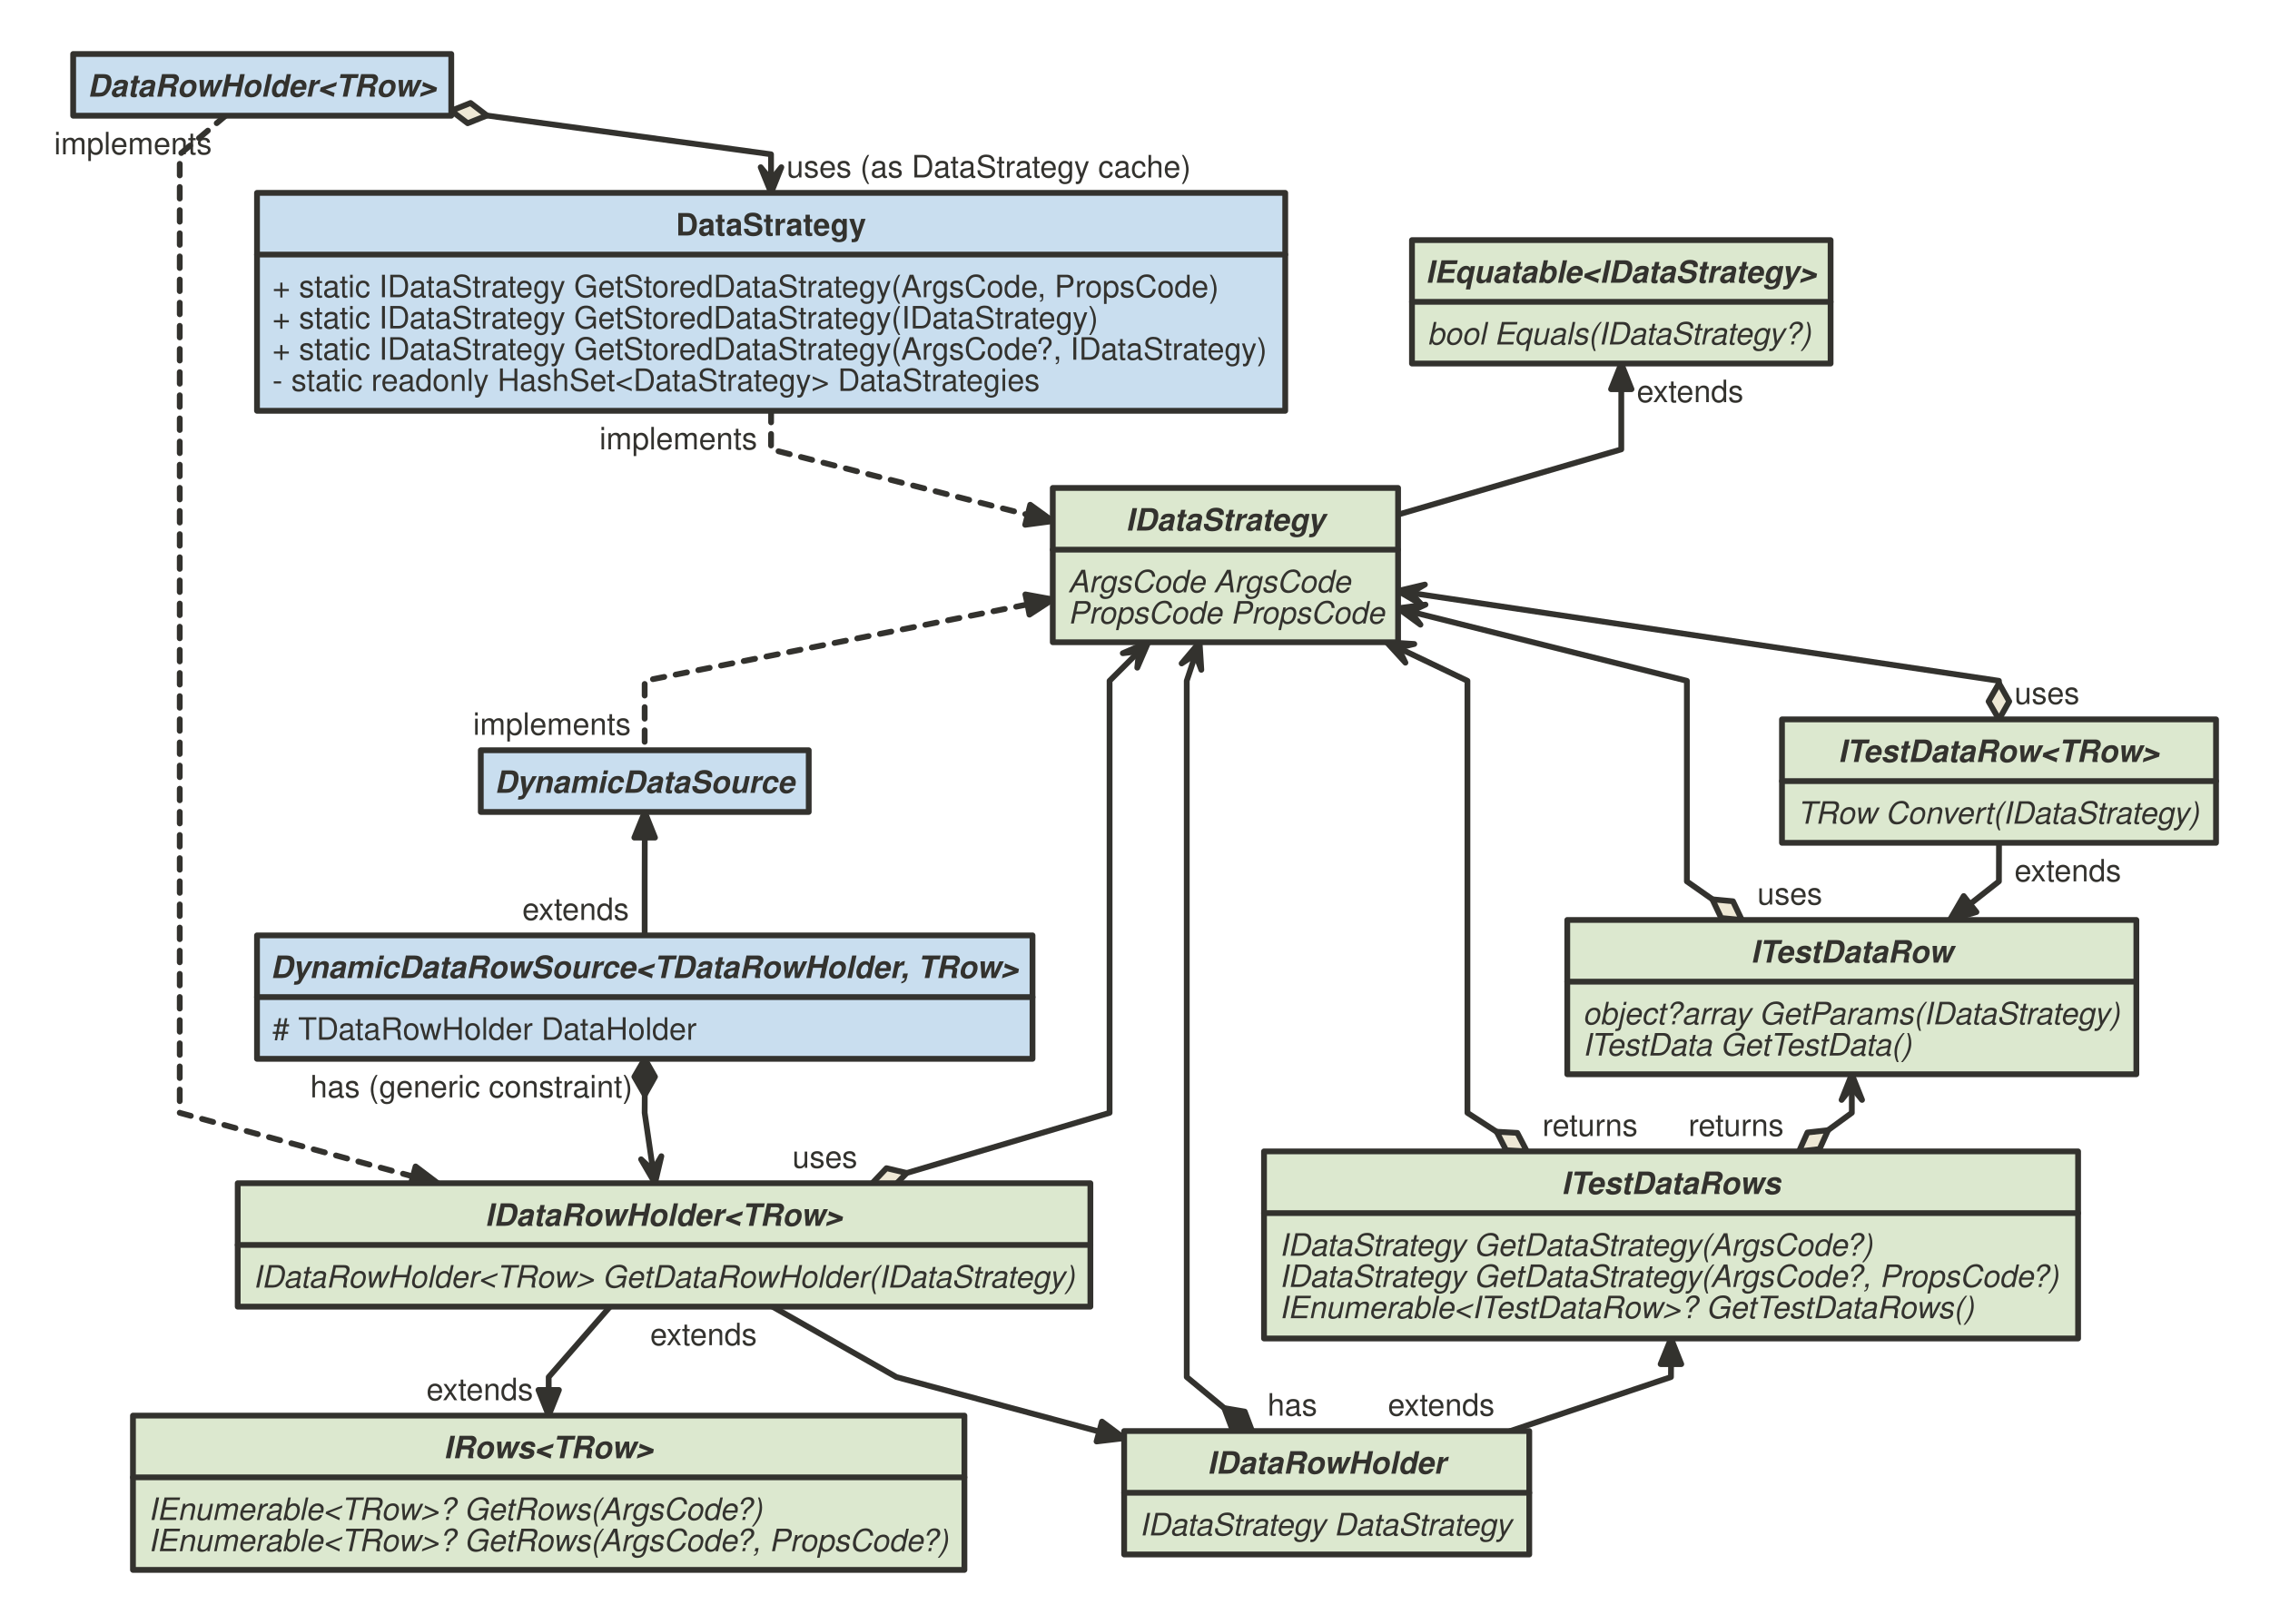
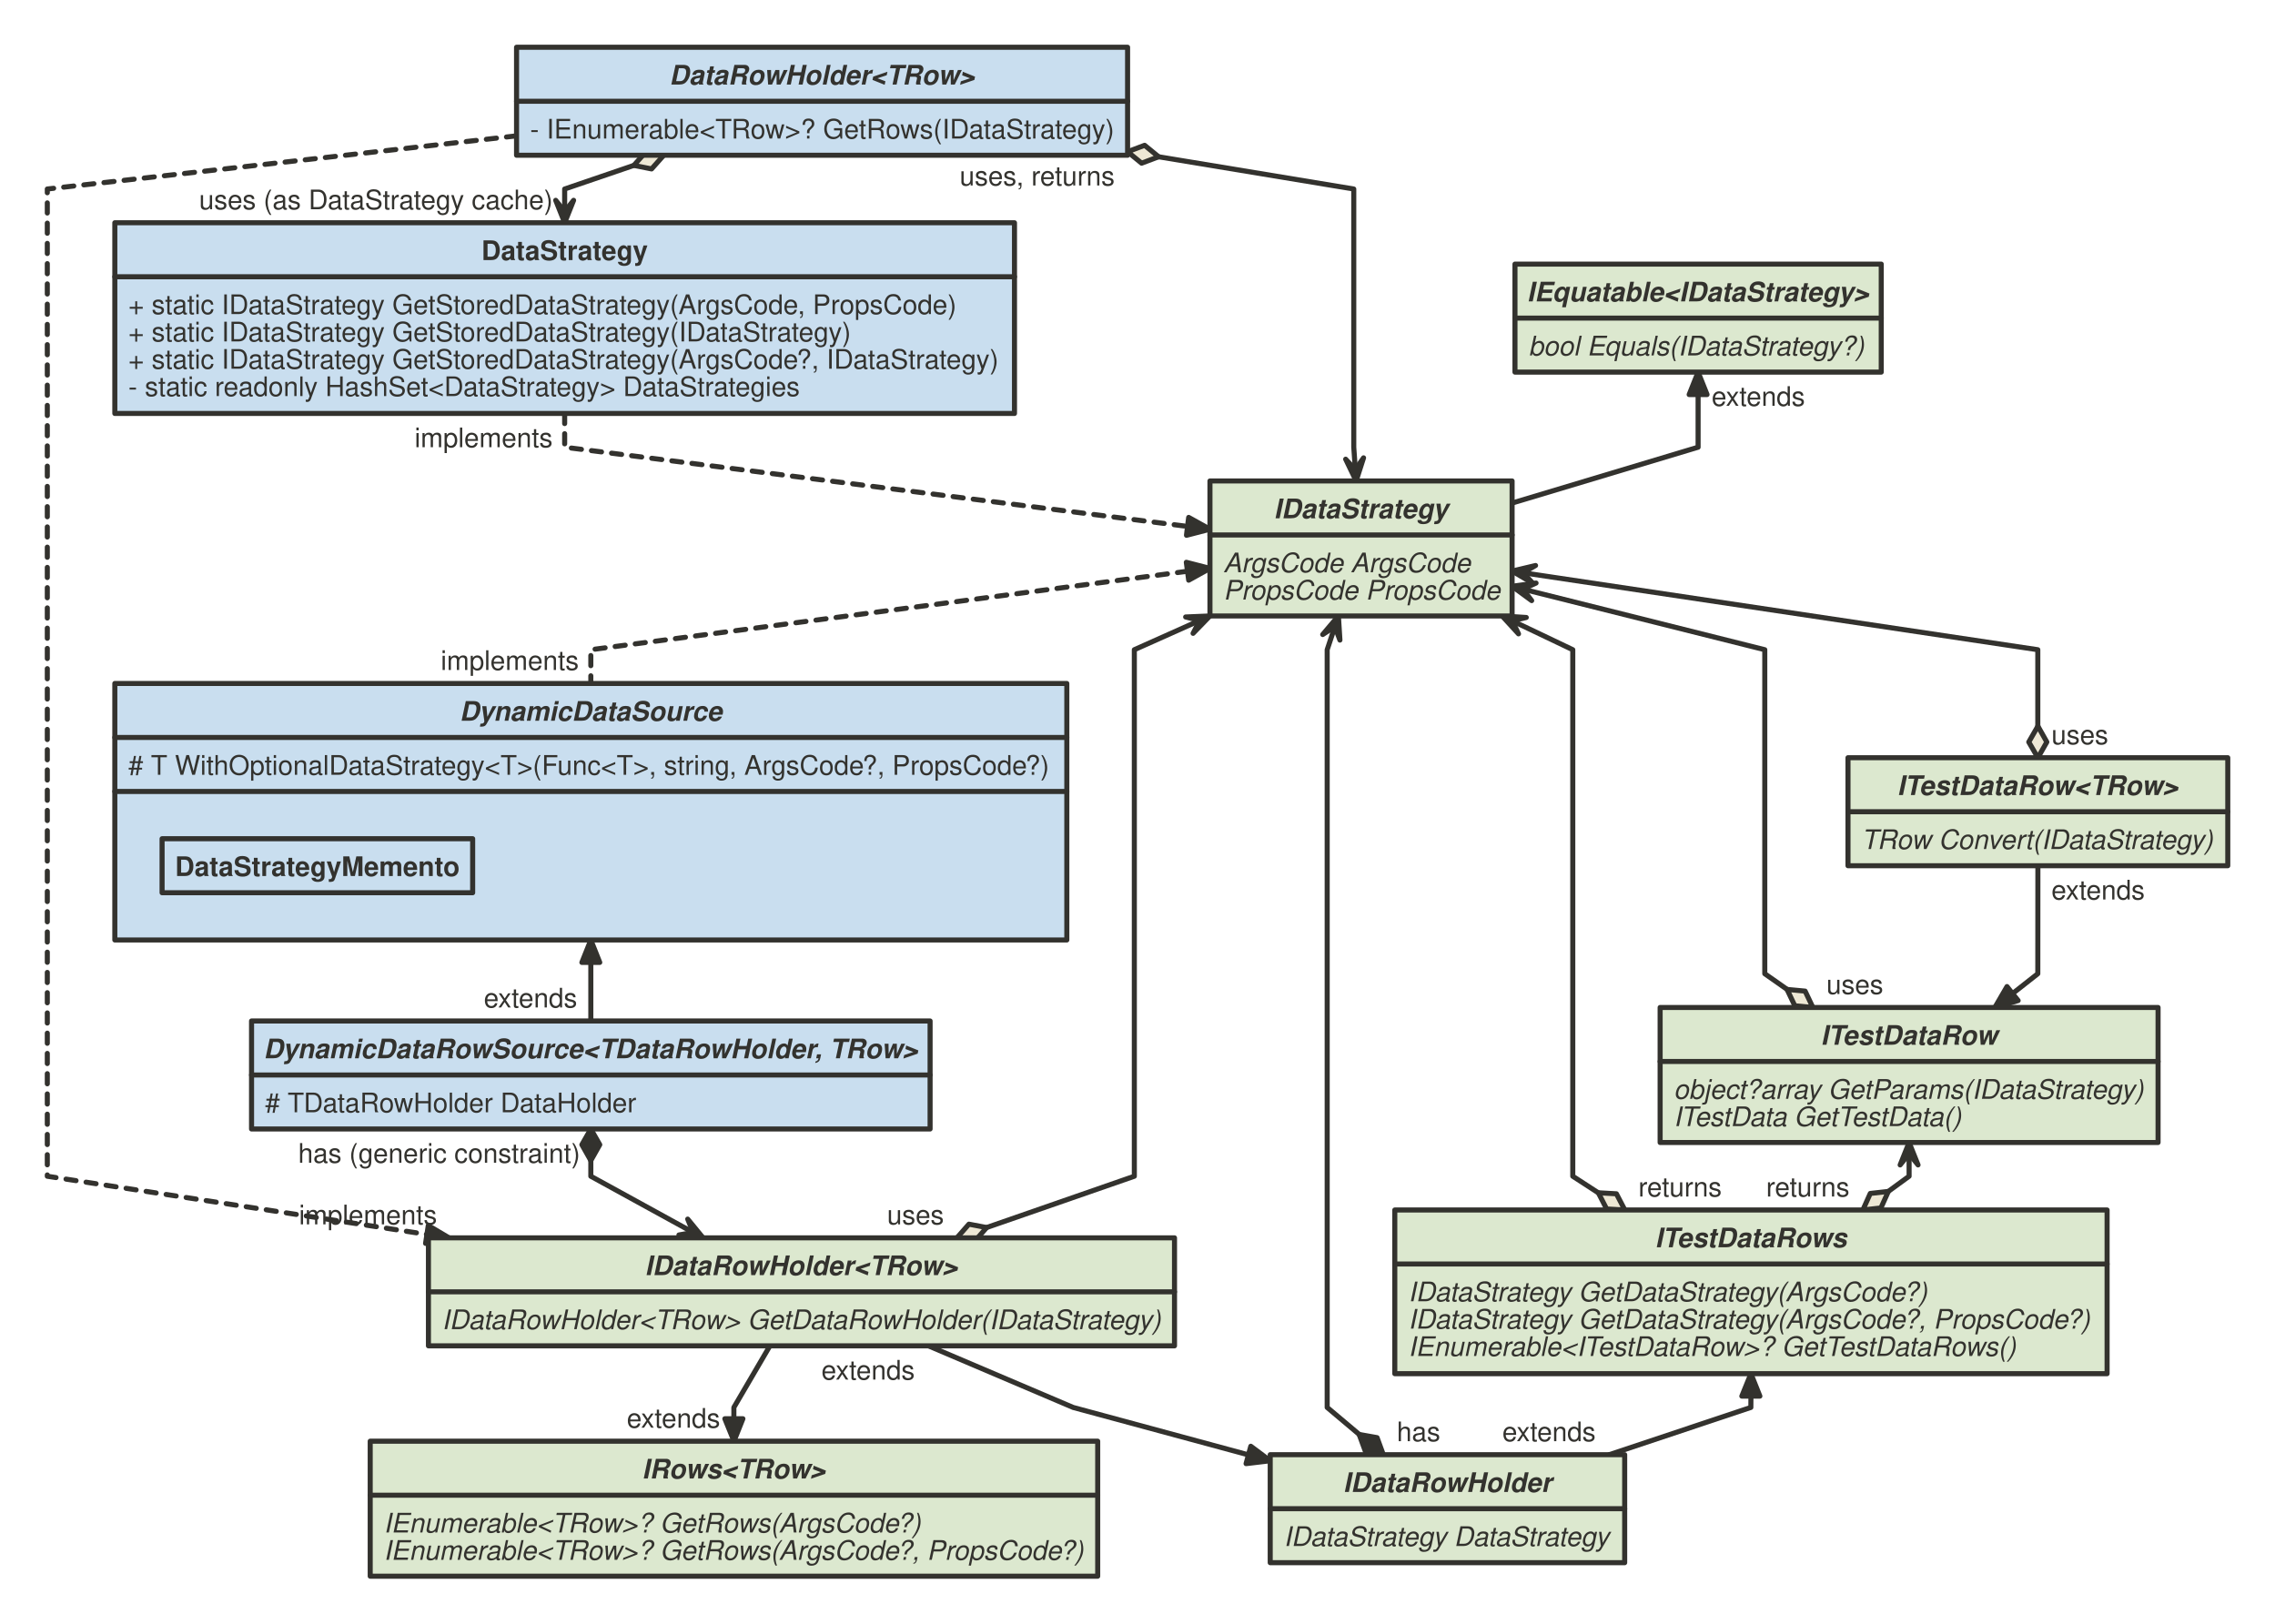
- <svg xmlns="http://www.w3.org/2000/svg" version="1.1" baseProfile="full" width="1176.7" height="842.0" viewBox="0 0 1176.65 842">
+ <svg xmlns="http://www.w3.org/2000/svg" version="1.1" baseProfile="full" width="1347.8" height="962.0" viewBox="0 0 1347.75 962">
  <g stroke-width="1.0" text-align="left" font="12pt Helvetica, Arial, sans-serif" font-size="12pt" font-family="Helvetica" font-weight="normal" font-style="normal">
    <g font-family="Helvetica" font-size="12pt" font-weight="bold" font-style="normal" stroke-width="3.0" stroke-linejoin="round" stroke-linecap="round" stroke="#33322E">
      <g stroke="transparent" fill="transparent">
-         <rect x="0.0" y="0.0" height="842.0" width="1176.7" stroke="none" />
+         <rect x="0.0" y="0.0" height="962.0" width="1347.8" stroke="none" />
      </g>
-       <g transform="translate(17.9, 8)" fill="#33322E">
+       <g transform="translate(48, 8)" fill="#33322E">
        <g transform="translate(20, 20)" fill="#33322E" font-family="Helvetica" font-size="12pt" font-weight="normal" font-style="normal">
-           <text x="761.6" y="561.0" stroke="none">returns</text>
-           <path d="M686.9 307.9 L722.75 325 L722.75 377 L722.75 377 L722.75 429 L722.75 429 L722.75 489 L722.75 489 L722.75 549 L722.75 549 L737.897 558.835 L737.9 558.8 " fill="none" />
-           <g fill="#eee8d5">
-             <path d="M742.8 568.4 L737.9 558.8 L748.6 559.4 L753.6 569.0 Z" />
-           </g>
-           <path d="M695.2 305.9 L686.9 307.9 L690.6 315.6 L680.9 305.0 Z" />
-           <text x="183.1" y="698.0" stroke="none">extends</text>
-           <path d="M278.3 649.5 L246.5 686 L246.5 692.667 L246.5 692.7 " fill="none" />
-           <path d="M241.2 692.7 L246.5 692.7 L251.8 692.7 L246.5 706.0 Z" />
-           <text x="-9.9" y="52.0" stroke="none">implements</text>
+           <text x="902.6" y="681.0" stroke="none">returns</text>
+           <path d="M827.9 339.9 L863.75 357 L863.75 453 L863.75 453 L863.75 549 L863.75 549 L863.75 609 L863.75 609 L863.75 669 L863.75 669 L878.897 678.835 L878.9 678.8 " fill="none" />
+           <g fill="#eee8d5">
+             <path d="M883.8 688.4 L878.9 678.8 L889.6 679.4 L894.6 689.0 Z" />
+           </g>
+           <path d="M836.2 337.9 L827.9 339.9 L831.6 347.6 L821.9 337.0 Z" />
+           <text x="303.3" y="818.0" stroke="none">extends</text>
+           <path d="M388.1 769.5 L366.75 806 L366.75 812.667 L366.8 812.7 " fill="none" />
+           <path d="M361.4 812.7 L366.8 812.7 L372.1 812.7 L366.8 826.0 Z" />
+           <text x="109.1" y="697.5" stroke="none">implements</text>
          <g stroke-dasharray="6 6">
-             <path d="M79.0 32.0 L55.25 52 L55.25 128.5 L55.25 128.5 L55.25 205 L55.25 205 L55.25 265 L55.25 265 L55.25 325 L55.25 325 L55.25 377 L55.25 377 L55.25 429 L55.25 429 L55.25 489 L55.25 489 L55.25 549 L55.25 549 L176.132 581.99 L176.1 582.0 " fill="none" />
-           </g>
-           <path d="M174.7 587.1 L176.1 582.0 L177.5 576.8 L189.0 585.5 Z" />
-           <text x="369.8" y="64.0" stroke="none">uses
+             <path d="M238.0 52.5 L-40 84 L-40 160.5 L-40 160.5 L-40 237 L-40 237 L-40 297 L-40 297 L-40 357 L-40 357 L-40 453 L-40 453 L-40 549 L-40 549 L-40 609 L-40 609 L-40 669 L-40 669 L184.87 703.479 L184.9 703.5 " fill="none" />
+           </g>
+           <path d="M184.1 708.8 L184.9 703.5 L185.7 698.2 L198.0 705.5 Z" />
+           <text x="49.9" y="96.0" stroke="none">uses
					(as DataStrategy cache)</text>
-           <path d="M214.5 31.9 L361.75 52 L361.75 65.333 L361.8 65.3 " fill="none" />
-           <path d="M356.4 58.7 L361.8 65.3 L367.1 58.7 L361.8 72.0 Z" />
-           <g fill="#eee8d5">
-             <path d="M206.0 25.4 L214.5 31.9 L204.5 35.9 L196.0 29.4 Z" />
-           </g>
-           <text x="272.8" y="205.0" stroke="none">implements</text>
+           <path d="M307.5 70.0 L266.5 84 L266.5 97.333 L266.5 97.3 " fill="none" />
+           <path d="M261.2 90.7 L266.5 97.3 L271.8 90.7 L266.5 104.0 Z" />
+           <g fill="#eee8d5">
+             <path d="M318.0 72.1 L307.5 70.0 L314.6 62.0 L325.2 64.0 Z" />
+           </g>
+           <text x="177.6" y="237.0" stroke="none">implements</text>
          <g stroke-dasharray="6 6">
-             <path d="M361.8 185.0 L361.75 205 L494.829 238.906 L494.8 238.9 " fill="none" />
-           </g>
-           <path d="M493.5 244.1 L494.8 238.9 L496.1 233.7 L507.8 242.2 Z" />
-           <text x="810.5" y="180.5" stroke="none">extends</text>
-           <path d="M802.5 173.8 L802.5 205 L686.75 238.837 L686.8 238.8 " fill="none" />
-           <path d="M807.8 173.8 L802.5 173.8 L797.2 173.8 L802.5 160.5 Z" />
-           <text x="873.0" y="441.0" stroke="none">uses</text>
-           <path d="M693.2 289.1 L836.5 325 L836.5 377 L836.5 377 L836.5 429 L836.5 429 L849.72 438.277 L849.7 438.3 " fill="none" />
-           <g fill="#eee8d5">
-             <path d="M854.3 448.0 L849.7 438.3 L860.4 439.3 L865.0 449.0 Z" />
-           </g>
-           <path d="M701.0 285.5 L693.2 289.1 L698.4 295.9 L686.8 287.4 Z" />
-           <text x="1006.3" y="337.0" stroke="none">uses</text>
-           <path d="M693.3 279.4 L998.25 325 L998.25 326.333 L998.3 326.3 " fill="none" />
-           <g fill="#eee8d5">
-             <path d="M992.9 335.7 L998.3 326.3 L1003.6 335.7 L998.3 345.0 Z" />
-           </g>
-           <path d="M700.7 275.1 L693.3 279.4 L699.1 285.6 L686.8 278.4 Z" />
-           <text x="1006.3" y="429.0" stroke="none">extends</text>
-           <path d="M998.3 409.0 L998.25 429 L983.312 440.755 L983.3 440.8 " fill="none" />
-           <path d="M980.0 436.6 L983.3 440.8 L986.6 444.9 L972.8 449.0 Z" />
-           <text x="207.3" y="353.0" stroke="none">implements</text>
+             <path d="M266.5 217.0 L266.5 237 L635.523 283.935 L635.5 283.9 " fill="none" />
+           </g>
+           <path d="M634.9 289.2 L635.5 283.9 L636.2 278.6 L648.8 285.6 Z" />
+           <text x="500.5" y="81.9" stroke="none">uses, returns</text>
+           <path d="M618.4 64.9 L734 84 L734 160.5 L734 160.5 L734 237 L734 237 L734.946 250.35 L734.9 250.3 " fill="none" />
+           <path d="M729.2 244.1 L734.9 250.3 L739.8 243.3 L735.4 257.0 Z" />
+           <g fill="#eee8d5">
+             <path d="M610.1 58.1 L618.4 64.9 L608.3 68.7 L600.0 61.9 Z" />
+           </g>
+           <text x="946.0" y="212.5" stroke="none">extends</text>
+           <path d="M938.0 205.8 L938 237 L827.75 270.116 L827.8 270.1 " fill="none" />
+           <path d="M943.3 205.8 L938.0 205.8 L932.7 205.8 L938.0 192.5 Z" />
+           <text x="1014.0" y="561.0" stroke="none">uses</text>
+           <path d="M834.2 321.1 L977.5 357 L977.5 453 L977.5 453 L977.5 549 L977.5 549 L990.72 558.277 L990.7 558.3 " fill="none" />
+           <g fill="#eee8d5">
+             <path d="M995.3 568.0 L990.7 558.3 L1001.4 559.3 L1006.0 569.0 Z" />
+           </g>
+           <path d="M842.0 317.5 L834.2 321.1 L839.4 327.9 L827.8 319.4 Z" />
+           <text x="1147.3" y="413.0" stroke="none">uses</text>
+           <path d="M834.3 311.4 L1139.25 357 L1139.25 402.333 L1139.3 402.3 " fill="none" />
+           <g fill="#eee8d5">
+             <path d="M1133.9 411.7 L1139.3 402.3 L1144.6 411.7 L1139.3 421.0 Z" />
+           </g>
+           <path d="M841.7 307.1 L834.3 311.4 L840.1 317.6 L827.8 310.4 Z" />
+           <text x="1147.3" y="505.0" stroke="none">extends</text>
+           <path d="M1139.3 485.0 L1139.25 549 L1124.312 560.755 L1124.3 560.8 " fill="none" />
+           <path d="M1121.0 556.6 L1124.3 560.8 L1127.6 564.9 L1113.8 569.0 Z" />
+           <text x="193.1" y="369.0" stroke="none">implements</text>
          <g stroke-dasharray="6 6">
-             <path d="M494.7 285.4 L296.25 325 L296.25 361 L296.3 361.0 " fill="none" />
-           </g>
-           <path d="M495.7 290.7 L494.7 285.4 L493.6 280.2 L507.8 282.8 Z" />
-           <text x="232.8" y="449.0" stroke="none">extends</text>
-           <path d="M296.3 406.3 L296.25 429 L296.25 457 L296.3 457.0 " fill="none" />
-           <path d="M301.6 406.3 L296.3 406.3 L290.9 406.3 L296.3 393.0 Z" />
-           <text x="122.9" y="541.0" stroke="none">has
+             <path d="M635.5 310.5 L282 357 L282 377 L282.0 377.0 " fill="none" />
+           </g>
+           <path d="M636.2 315.8 L635.5 310.5 L634.8 305.2 L648.8 308.8 Z" />
+           <text x="218.6" y="569.0" stroke="none">extends</text>
+           <path d="M282.0 542.3 L282 549 L282 577 L282.0 577.0 " fill="none" />
+           <path d="M287.3 542.3 L282.0 542.3 L276.7 542.3 L282.0 529.0 Z" />
+           <text x="108.6" y="661.0" stroke="none">has
					(generic constraint)</text>
-           <path d="M296.3 539.7 L296.25 549 L300.615 578.903 L300.6 578.9 " fill="none" />
-           <path d="M294.4 573.1 L300.6 578.9 L304.9 571.5 L301.6 585.5 Z" />
+           <path d="M282.0 659.7 L282 669 L342.629 702.291 L342.6 702.3 " fill="none" />
+           <path d="M334.2 703.8 L342.6 702.3 L339.4 694.4 L348.5 705.5 Z" />
          <g fill="#33322E">
-             <path d="M301.6 530.3 L296.3 539.7 L290.9 530.3 L296.3 521.0 Z" />
-           </g>
-           <text x="299.1" y="669.5" stroke="none">extends</text>
-           <path d="M362.5 649.5 L426.75 686 L531.875 714.285 L531.9 714.3 " fill="none" />
-           <path d="M530.5 719.4 L531.9 714.3 L533.3 709.1 L544.8 717.7 Z" />
-           <text x="619.1" y="706.0" stroke="none">has</text>
-           <path d="M581.8 311.3 L577.25 325 L577.25 377 L577.25 377 L577.25 429 L577.25 429 L577.25 489 L577.25 489 L577.25 549 L577.25 549 L577.25 617.5 L577.25 617.5 L577.25 686 L577.25 686 L596.703 702.099 L596.7 702.1 " fill="none" />
+             <path d="M287.3 650.3 L282.0 659.7 L276.7 650.3 L282.0 641.0 Z" />
+           </g>
+           <text x="418.6" y="789.5" stroke="none">extends</text>
+           <path d="M482.0 769.5 L567.75 806 L671.629 834.107 L671.6 834.1 " fill="none" />
+           <path d="M670.2 839.3 L671.6 834.1 L673.0 829.0 L684.5 837.6 Z" />
+           <text x="759.5" y="826.0" stroke="none">has</text>
+           <path d="M722.8 343.3 L718.25 357 L718.25 453 L718.25 453 L718.25 549 L718.25 549 L718.25 609 L718.25 609 L718.25 669 L718.25 669 L718.25 737.5 L718.25 737.5 L718.25 806 L718.25 806 L737.222 821.976 L737.2 822.0 " fill="none" />
          <g fill="#33322E">
-             <path d="M600.5 712.2 L596.7 702.1 L607.3 703.9 L611.1 714.0 Z" />
-           </g>
-           <path d="M584.8 319.3 L581.8 311.3 L574.6 316.0 L583.9 305.0 Z" />
-           <text x="837.3" y="561.0" stroke="none">returns</text>
-           <path d="M922.0 535.7 L922 549 L909.7 557.987 L909.7 558.0 " fill="none" />
-           <g fill="#eee8d5">
-             <path d="M899.0 559.2 L909.7 558.0 L905.3 567.8 L894.6 569.0 Z" />
-           </g>
-           <path d="M927.3 542.3 L922.0 535.7 L916.7 542.3 L922.0 529.0 Z" />
-           <text x="681.5" y="706.0" stroke="none">extends</text>
-           <path d="M828.3 679.3 L828.25 686 L744.95 714 L745.0 714.0 " fill="none" />
-           <path d="M833.6 679.3 L828.3 679.3 L822.9 679.3 L828.3 666.0 Z" />
-           <text x="372.8" y="577.5" stroke="none">uses</text>
-           <path d="M432.1 580.2 L537.25 549 L537.25 489 L537.25 489 L537.25 429 L537.25 429 L537.25 377 L537.25 377 L537.25 325 L537.25 325 L552.536 309.714 L552.5 309.7 " fill="none" />
-           <path d="M551.6 318.2 L552.5 309.7 L544.1 310.7 L557.3 305.0 Z" />
-           <g fill="#eee8d5">
-             <path d="M421.6 577.7 L432.1 580.2 L424.6 588.0 L414.2 585.5 Z" />
+             <path d="M740.9 832.1 L737.2 822.0 L747.8 823.9 L751.5 834.0 Z" />
+           </g>
+           <path d="M725.8 351.3 L722.8 343.3 L715.6 348.0 L724.9 337.0 Z" />
+           <text x="978.3" y="681.0" stroke="none">returns</text>
+           <path d="M1063.0 655.7 L1063 669 L1050.7 677.987 L1050.7 678.0 " fill="none" />
+           <g fill="#eee8d5">
+             <path d="M1040.0 679.2 L1050.7 678.0 L1046.3 687.8 L1035.6 689.0 Z" />
+           </g>
+           <path d="M1068.3 662.3 L1063.0 655.7 L1057.7 662.3 L1063.0 649.0 Z" />
+           <text x="822.0" y="826.0" stroke="none">extends</text>
+           <path d="M969.3 799.3 L969.25 806 L885.367 834 L885.4 834.0 " fill="none" />
+           <path d="M974.6 799.3 L969.3 799.3 L963.9 799.3 L969.3 786.0 Z" />
+           <text x="457.5" y="697.5" stroke="none">uses</text>
+           <path d="M516.5 699.4 L604 669 L604 609 L604 609 L604 549 L604 549 L604 453 L604 453 L604 357 L604 357 L642.664 339.72 L642.7 339.7 " fill="none" />
+           <path d="M638.8 347.3 L642.7 339.7 L634.4 337.6 L648.8 337.0 Z" />
+           <g fill="#eee8d5">
+             <path d="M506.0 697.4 L516.5 699.4 L509.5 707.5 L498.9 705.5 Z" />
          </g>
          <g data-name="DataStrategy">
            <g fill="#C9DEEF" stroke="#33322E" data-name="DataStrategy">
-               <rect x="95.3" y="72.0" height="113.0" width="533.0" data-name="DataStrategy" />
-               <path d="M95.3 104.0 L628.3 104.0" fill="none" data-name="DataStrategy" />
-             </g>
-             <g transform="translate(95.25, 72)" font-family="Helvetica" font-size="12pt" font-weight="bold" font-style="normal" data-name="DataStrategy" data-compartment="0">
+               <rect x="0.0" y="104.0" height="113.0" width="533.0" data-name="DataStrategy" />
+               <path d="M0.0 136.0 L533.0 136.0" fill="none" data-name="DataStrategy" />
+             </g>
+             <g transform="translate(0, 104)" font-family="Helvetica" font-size="12pt" font-weight="bold" font-style="normal" data-name="DataStrategy" data-compartment="0">
              <g transform="translate(8, 8)" fill="#33322E" text-align="center" data-name="DataStrategy" data-compartment="0">
                <text x="258.5" y="14.1" stroke="none" text-anchor="middle" data-name="DataStrategy" data-compartment="0">DataStrategy</text>
              </g>
            </g>
-             <g transform="translate(95.25, 104)" font-family="Helvetica" font-size="12pt" font-weight="normal" font-style="normal" data-name="DataStrategy" data-compartment="1">
+             <g transform="translate(0, 136)" font-family="Helvetica" font-size="12pt" font-weight="normal" font-style="normal" data-name="DataStrategy" data-compartment="1">
              <g transform="translate(8, 8)" fill="#33322E" text-align="left" data-name="DataStrategy" data-compartment="1">
                <text x="0.0" y="14.1" stroke="none" data-name="DataStrategy" data-compartment="1">+ static IDataStrategy GetStoredDataStrategy(ArgsCode, PropsCode)</text>
                <text x="0.0" y="30.3" stroke="none" data-name="DataStrategy" data-compartment="1">+ static IDataStrategy GetStoredDataStrategy(IDataStrategy)</text>
                <text x="0.0" y="46.5" stroke="none" data-name="DataStrategy" data-compartment="1">+ static IDataStrategy GetStoredDataStrategy(ArgsCode?, IDataStrategy)</text>
                <text x="0.0" y="62.7" stroke="none" data-name="DataStrategy" data-compartment="1">- static readonly HashSet&lt;DataStrategy&gt; DataStrategies</text>
              </g>
            </g>
          </g>
          <g data-name="IDataStrategy">
            <g fill="#DCE8CF" stroke="#33322E" data-name="IDataStrategy">
-               <rect x="507.8" y="225.0" height="80.0" width="179.0" data-name="IDataStrategy" />
-               <path d="M507.8 257.0 L686.8 257.0" fill="none" data-name="IDataStrategy" />
-             </g>
-             <g transform="translate(507.75, 225)" font-family="Helvetica" font-size="12pt" font-weight="bold" font-style="italic" data-name="IDataStrategy" data-compartment="0">
+               <rect x="648.8" y="257.0" height="80.0" width="179.0" data-name="IDataStrategy" />
+               <path d="M648.8 289.0 L827.8 289.0" fill="none" data-name="IDataStrategy" />
+             </g>
+             <g transform="translate(648.75, 257)" font-family="Helvetica" font-size="12pt" font-weight="bold" font-style="italic" data-name="IDataStrategy" data-compartment="0">
              <g transform="translate(8, 8)" fill="#33322E" text-align="center" data-name="IDataStrategy" data-compartment="0">
                <text x="81.5" y="14.1" stroke="none" text-anchor="middle" data-name="IDataStrategy" data-compartment="0">IDataStrategy</text>
              </g>
            </g>
-             <g transform="translate(507.75, 257)" font-family="Helvetica" font-size="12pt" font-weight="normal" font-style="italic" data-name="IDataStrategy" data-compartment="1">
+             <g transform="translate(648.75, 289)" font-family="Helvetica" font-size="12pt" font-weight="normal" font-style="italic" data-name="IDataStrategy" data-compartment="1">
              <g transform="translate(8, 8)" fill="#33322E" text-align="left" data-name="IDataStrategy" data-compartment="1">
                <text x="0.0" y="14.1" stroke="none" data-name="IDataStrategy" data-compartment="1">ArgsCode ArgsCode</text>
                <text x="0.0" y="30.3" stroke="none" data-name="IDataStrategy" data-compartment="1">PropsCode PropsCode</text>
              </g>
            </g>
          </g>
          <g data-name="DynamicDataSource">
            <g fill="#C9DEEF" stroke="#33322E" data-name="DynamicDataSource">
-               <rect x="211.3" y="361.0" height="32.0" width="170.0" data-name="DynamicDataSource" />
-             </g>
-             <g transform="translate(211.25, 361)" font-family="Helvetica" font-size="12pt" font-weight="bold" font-style="italic" data-name="DynamicDataSource" data-compartment="0">
+               <rect x="0.0" y="377.0" height="152.0" width="564.0" data-name="DynamicDataSource" />
+               <path d="M0.0 409.0 L564.0 409.0" fill="none" data-name="DynamicDataSource" />
+               <path d="M0.0 441.0 L564.0 441.0" fill="none" data-name="DynamicDataSource" />
+             </g>
+             <g transform="translate(0, 377)" font-family="Helvetica" font-size="12pt" font-weight="bold" font-style="italic" data-name="DynamicDataSource" data-compartment="0">
              <g transform="translate(8, 8)" fill="#33322E" text-align="center" data-name="DynamicDataSource" data-compartment="0">
-                 <text x="77.0" y="14.1" stroke="none" text-anchor="middle" data-name="DynamicDataSource" data-compartment="0">DynamicDataSource</text>
+                 <text x="274.0" y="14.1" stroke="none" text-anchor="middle" data-name="DynamicDataSource" data-compartment="0">DynamicDataSource</text>
+               </g>
+             </g>
+             <g transform="translate(0, 409)" font-family="Helvetica" font-size="12pt" font-weight="normal" font-style="normal" data-name="DynamicDataSource" data-compartment="1">
+               <g transform="translate(8, 8)" fill="#33322E" text-align="left" data-name="DynamicDataSource" data-compartment="1">
+                 <text x="0.0" y="14.1" stroke="none" data-name="DynamicDataSource" data-compartment="1"># T WithOptionalDataStrategy&lt;T&gt;(Func&lt;T&gt;, string, ArgsCode?, PropsCode?)</text>
+               </g>
+             </g>
+             <g transform="translate(0, 441)" font-family="Helvetica" font-size="12pt" font-weight="normal" font-style="normal" data-name="DynamicDataSource" data-compartment="2">
+               <g transform="translate(8, 8)" fill="#33322E" data-name="DynamicDataSource" data-compartment="2">
+                 <g transform="translate(20, 20)" data-name="DynamicDataSource" data-compartment="2">
+                   <g data-name="DataStrategyMemento">
+                     <g fill="#C9DEEF" stroke="#33322E" data-name="DataStrategyMemento">
+                       <rect x="0.0" y="0.0" height="32.0" width="184.0" data-name="DataStrategyMemento" />
+                     </g>
+                     <g transform="translate(0, 0)" font-family="Helvetica" font-size="12pt" font-weight="bold" font-style="normal" data-name="DataStrategyMemento" data-compartment="0">
+                       <g transform="translate(8, 8)" fill="#33322E" text-align="center" data-name="DataStrategyMemento" data-compartment="0">
+                         <text x="84.0" y="14.1" stroke="none" text-anchor="middle" data-name="DataStrategyMemento" data-compartment="0">DataStrategyMemento</text>
+                       </g>
+                     </g>
+                   </g>
+                 </g>
              </g>
            </g>
          </g>
          <g data-name="DynamicDataRowSource&lt;TDataRowHolder, TRow&gt;">
            <g fill="#C9DEEF" stroke="#33322E" data-name="DynamicDataRowSource&lt;TDataRowHolder, TRow&gt;">
-               <rect x="95.3" y="457.0" height="64.0" width="402.0" data-name="DynamicDataRowSource&lt;TDataRowHolder, TRow&gt;" />
-               <path d="M95.3 489.0 L497.3 489.0" fill="none" data-name="DynamicDataRowSource&lt;TDataRowHolder, TRow&gt;" />
-             </g>
-             <g transform="translate(95.25, 457)" font-family="Helvetica" font-size="12pt" font-weight="bold" font-style="italic" data-name="DynamicDataRowSource&lt;TDataRowHolder, TRow&gt;" data-compartment="0">
+               <rect x="81.0" y="577.0" height="64.0" width="402.0" data-name="DynamicDataRowSource&lt;TDataRowHolder, TRow&gt;" />
+               <path d="M81.0 609.0 L483.0 609.0" fill="none" data-name="DynamicDataRowSource&lt;TDataRowHolder, TRow&gt;" />
+             </g>
+             <g transform="translate(81, 577)" font-family="Helvetica" font-size="12pt" font-weight="bold" font-style="italic" data-name="DynamicDataRowSource&lt;TDataRowHolder, TRow&gt;" data-compartment="0">
              <g transform="translate(8, 8)" fill="#33322E" text-align="center" data-name="DynamicDataRowSource&lt;TDataRowHolder, TRow&gt;" data-compartment="0">
                <text x="193.0" y="14.1" stroke="none" text-anchor="middle" data-name="DynamicDataRowSource&lt;TDataRowHolder, TRow&gt;" data-compartment="0">DynamicDataRowSource&lt;TDataRowHolder, TRow&gt;</text>
              </g>
            </g>
-             <g transform="translate(95.25, 489)" font-family="Helvetica" font-size="12pt" font-weight="normal" font-style="normal" data-name="DynamicDataRowSource&lt;TDataRowHolder, TRow&gt;" data-compartment="1">
+             <g transform="translate(81, 609)" font-family="Helvetica" font-size="12pt" font-weight="normal" font-style="normal" data-name="DynamicDataRowSource&lt;TDataRowHolder, TRow&gt;" data-compartment="1">
              <g transform="translate(8, 8)" fill="#33322E" text-align="left" data-name="DynamicDataRowSource&lt;TDataRowHolder, TRow&gt;" data-compartment="1">
                <text x="0.0" y="14.1" stroke="none" data-name="DynamicDataRowSource&lt;TDataRowHolder, TRow&gt;" data-compartment="1"># TDataRowHolder DataHolder</text>
              </g>
            </g>
          </g>
          <g data-name="IDataRowHolder&lt;TRow&gt;">
            <g fill="#DCE8CF" stroke="#33322E" data-name="IDataRowHolder&lt;TRow&gt;">
-               <rect x="85.3" y="585.5" height="64.0" width="442.0" data-name="IDataRowHolder&lt;TRow&gt;" />
-               <path d="M85.3 617.5 L527.3 617.5" fill="none" data-name="IDataRowHolder&lt;TRow&gt;" />
-             </g>
-             <g transform="translate(85.25, 585.5)" font-family="Helvetica" font-size="12pt" font-weight="bold" font-style="italic" data-name="IDataRowHolder&lt;TRow&gt;" data-compartment="0">
+               <rect x="185.8" y="705.5" height="64.0" width="442.0" data-name="IDataRowHolder&lt;TRow&gt;" />
+               <path d="M185.8 737.5 L627.8 737.5" fill="none" data-name="IDataRowHolder&lt;TRow&gt;" />
+             </g>
+             <g transform="translate(185.75, 705.5)" font-family="Helvetica" font-size="12pt" font-weight="bold" font-style="italic" data-name="IDataRowHolder&lt;TRow&gt;" data-compartment="0">
              <g transform="translate(8, 8)" fill="#33322E" text-align="center" data-name="IDataRowHolder&lt;TRow&gt;" data-compartment="0">
                <text x="213.0" y="14.1" stroke="none" text-anchor="middle" data-name="IDataRowHolder&lt;TRow&gt;" data-compartment="0">IDataRowHolder&lt;TRow&gt;</text>
              </g>
            </g>
-             <g transform="translate(85.25, 617.5)" font-family="Helvetica" font-size="12pt" font-weight="normal" font-style="italic" data-name="IDataRowHolder&lt;TRow&gt;" data-compartment="1">
+             <g transform="translate(185.75, 737.5)" font-family="Helvetica" font-size="12pt" font-weight="normal" font-style="italic" data-name="IDataRowHolder&lt;TRow&gt;" data-compartment="1">
              <g transform="translate(8, 8)" fill="#33322E" text-align="left" data-name="IDataRowHolder&lt;TRow&gt;" data-compartment="1">
                <text x="0.0" y="14.1" stroke="none" data-name="IDataRowHolder&lt;TRow&gt;" data-compartment="1">IDataRowHolder&lt;TRow&gt; GetDataRowHolder(IDataStrategy)</text>
              </g>
            </g>
          </g>
          <g data-name="IDataRowHolder">
            <g fill="#DCE8CF" stroke="#33322E" data-name="IDataRowHolder">
-               <rect x="544.8" y="714.0" height="64.0" width="210.0" data-name="IDataRowHolder" />
-               <path d="M544.8 746.0 L754.8 746.0" fill="none" data-name="IDataRowHolder" />
-             </g>
-             <g transform="translate(544.75, 714)" font-family="Helvetica" font-size="12pt" font-weight="bold" font-style="italic" data-name="IDataRowHolder" data-compartment="0">
+               <rect x="684.5" y="834.0" height="64.0" width="210.0" data-name="IDataRowHolder" />
+               <path d="M684.5 866.0 L894.5 866.0" fill="none" data-name="IDataRowHolder" />
+             </g>
+             <g transform="translate(684.5, 834)" font-family="Helvetica" font-size="12pt" font-weight="bold" font-style="italic" data-name="IDataRowHolder" data-compartment="0">
              <g transform="translate(8, 8)" fill="#33322E" text-align="center" data-name="IDataRowHolder" data-compartment="0">
                <text x="97.0" y="14.1" stroke="none" text-anchor="middle" data-name="IDataRowHolder" data-compartment="0">IDataRowHolder</text>
              </g>
            </g>
-             <g transform="translate(544.75, 746)" font-family="Helvetica" font-size="12pt" font-weight="normal" font-style="italic" data-name="IDataRowHolder" data-compartment="1">
+             <g transform="translate(684.5, 866)" font-family="Helvetica" font-size="12pt" font-weight="normal" font-style="italic" data-name="IDataRowHolder" data-compartment="1">
              <g transform="translate(8, 8)" fill="#33322E" text-align="left" data-name="IDataRowHolder" data-compartment="1">
                <text x="0.0" y="14.1" stroke="none" data-name="IDataRowHolder" data-compartment="1">IDataStrategy DataStrategy</text>
              </g>
            </g>
          </g>
          <g data-name="ITestDataRows">
            <g fill="#DCE8CF" stroke="#33322E" data-name="ITestDataRows">
-               <rect x="617.3" y="569.0" height="97.0" width="422.0" data-name="ITestDataRows" />
-               <path d="M617.3 601.0 L1039.3 601.0" fill="none" data-name="ITestDataRows" />
-             </g>
-             <g transform="translate(617.25, 569)" font-family="Helvetica" font-size="12pt" font-weight="bold" font-style="italic" data-name="ITestDataRows" data-compartment="0">
+               <rect x="758.3" y="689.0" height="97.0" width="422.0" data-name="ITestDataRows" />
+               <path d="M758.3 721.0 L1180.3 721.0" fill="none" data-name="ITestDataRows" />
+             </g>
+             <g transform="translate(758.25, 689)" font-family="Helvetica" font-size="12pt" font-weight="bold" font-style="italic" data-name="ITestDataRows" data-compartment="0">
              <g transform="translate(8, 8)" fill="#33322E" text-align="center" data-name="ITestDataRows" data-compartment="0">
                <text x="203.0" y="14.1" stroke="none" text-anchor="middle" data-name="ITestDataRows" data-compartment="0">ITestDataRows</text>
              </g>
            </g>
-             <g transform="translate(617.25, 601)" font-family="Helvetica" font-size="12pt" font-weight="normal" font-style="italic" data-name="ITestDataRows" data-compartment="1">
+             <g transform="translate(758.25, 721)" font-family="Helvetica" font-size="12pt" font-weight="normal" font-style="italic" data-name="ITestDataRows" data-compartment="1">
              <g transform="translate(8, 8)" fill="#33322E" text-align="left" data-name="ITestDataRows" data-compartment="1">
                <text x="0.0" y="14.1" stroke="none" data-name="ITestDataRows" data-compartment="1">IDataStrategy GetDataStrategy(ArgsCode?)</text>
                <text x="0.0" y="30.3" stroke="none" data-name="ITestDataRows" data-compartment="1">IDataStrategy GetDataStrategy(ArgsCode?, PropsCode?)</text>
                <text x="0.0" y="46.5" stroke="none" data-name="ITestDataRows" data-compartment="1">IEnumerable&lt;ITestDataRow&gt;? GetTestDataRows()</text>
              </g>
            </g>
          </g>
          <g data-name="ITestDataRow">
            <g fill="#DCE8CF" stroke="#33322E" data-name="ITestDataRow">
-               <rect x="774.5" y="449.0" height="80.0" width="295.0" data-name="ITestDataRow" />
-               <path d="M774.5 481.0 L1069.5 481.0" fill="none" data-name="ITestDataRow" />
-             </g>
-             <g transform="translate(774.5, 449)" font-family="Helvetica" font-size="12pt" font-weight="bold" font-style="italic" data-name="ITestDataRow" data-compartment="0">
+               <rect x="915.5" y="569.0" height="80.0" width="295.0" data-name="ITestDataRow" />
+               <path d="M915.5 601.0 L1210.5 601.0" fill="none" data-name="ITestDataRow" />
+             </g>
+             <g transform="translate(915.5, 569)" font-family="Helvetica" font-size="12pt" font-weight="bold" font-style="italic" data-name="ITestDataRow" data-compartment="0">
              <g transform="translate(8, 8)" fill="#33322E" text-align="center" data-name="ITestDataRow" data-compartment="0">
                <text x="139.5" y="14.1" stroke="none" text-anchor="middle" data-name="ITestDataRow" data-compartment="0">ITestDataRow</text>
              </g>
            </g>
-             <g transform="translate(774.5, 481)" font-family="Helvetica" font-size="12pt" font-weight="normal" font-style="italic" data-name="ITestDataRow" data-compartment="1">
+             <g transform="translate(915.5, 601)" font-family="Helvetica" font-size="12pt" font-weight="normal" font-style="italic" data-name="ITestDataRow" data-compartment="1">
              <g transform="translate(8, 8)" fill="#33322E" text-align="left" data-name="ITestDataRow" data-compartment="1">
                <text x="0.0" y="14.1" stroke="none" data-name="ITestDataRow" data-compartment="1">object?array GetParams(IDataStrategy)</text>
                <text x="0.0" y="30.3" stroke="none" data-name="ITestDataRow" data-compartment="1">ITestData GetTestData()</text>
              </g>
            </g>
          </g>
          <g data-name="ITestDataRow&lt;TRow&gt;">
            <g fill="#DCE8CF" stroke="#33322E" data-name="ITestDataRow&lt;TRow&gt;">
-               <rect x="885.8" y="345.0" height="64.0" width="225.0" data-name="ITestDataRow&lt;TRow&gt;" />
-               <path d="M885.8 377.0 L1110.8 377.0" fill="none" data-name="ITestDataRow&lt;TRow&gt;" />
-             </g>
-             <g transform="translate(885.75, 345)" font-family="Helvetica" font-size="12pt" font-weight="bold" font-style="italic" data-name="ITestDataRow&lt;TRow&gt;" data-compartment="0">
+               <rect x="1026.8" y="421.0" height="64.0" width="225.0" data-name="ITestDataRow&lt;TRow&gt;" />
+               <path d="M1026.8 453.0 L1251.8 453.0" fill="none" data-name="ITestDataRow&lt;TRow&gt;" />
+             </g>
+             <g transform="translate(1026.75, 421)" font-family="Helvetica" font-size="12pt" font-weight="bold" font-style="italic" data-name="ITestDataRow&lt;TRow&gt;" data-compartment="0">
              <g transform="translate(8, 8)" fill="#33322E" text-align="center" data-name="ITestDataRow&lt;TRow&gt;" data-compartment="0">
                <text x="104.5" y="14.1" stroke="none" text-anchor="middle" data-name="ITestDataRow&lt;TRow&gt;" data-compartment="0">ITestDataRow&lt;TRow&gt;</text>
              </g>
            </g>
-             <g transform="translate(885.75, 377)" font-family="Helvetica" font-size="12pt" font-weight="normal" font-style="italic" data-name="ITestDataRow&lt;TRow&gt;" data-compartment="1">
+             <g transform="translate(1026.75, 453)" font-family="Helvetica" font-size="12pt" font-weight="normal" font-style="italic" data-name="ITestDataRow&lt;TRow&gt;" data-compartment="1">
              <g transform="translate(8, 8)" fill="#33322E" text-align="left" data-name="ITestDataRow&lt;TRow&gt;" data-compartment="1">
                <text x="0.0" y="14.1" stroke="none" data-name="ITestDataRow&lt;TRow&gt;" data-compartment="1">TRow Convert(IDataStrategy)</text>
              </g>
            </g>
          </g>
          <g data-name="DataRowHolder&lt;TRow&gt;">
            <g fill="#C9DEEF" stroke="#33322E" data-name="DataRowHolder&lt;TRow&gt;">
-               <rect x="0.0" y="0.0" height="32.0" width="196.0" data-name="DataRowHolder&lt;TRow&gt;" />
-             </g>
-             <g transform="translate(0, 0)" font-family="Helvetica" font-size="12pt" font-weight="bold" font-style="italic" data-name="DataRowHolder&lt;TRow&gt;" data-compartment="0">
+               <rect x="238.0" y="0.0" height="64.0" width="362.0" data-name="DataRowHolder&lt;TRow&gt;" />
+               <path d="M238.0 32.0 L600.0 32.0" fill="none" data-name="DataRowHolder&lt;TRow&gt;" />
+             </g>
+             <g transform="translate(238, 0)" font-family="Helvetica" font-size="12pt" font-weight="bold" font-style="italic" data-name="DataRowHolder&lt;TRow&gt;" data-compartment="0">
              <g transform="translate(8, 8)" fill="#33322E" text-align="center" data-name="DataRowHolder&lt;TRow&gt;" data-compartment="0">
-                 <text x="90.0" y="14.1" stroke="none" text-anchor="middle" data-name="DataRowHolder&lt;TRow&gt;" data-compartment="0">DataRowHolder&lt;TRow&gt;</text>
+                 <text x="173.0" y="14.1" stroke="none" text-anchor="middle" data-name="DataRowHolder&lt;TRow&gt;" data-compartment="0">DataRowHolder&lt;TRow&gt;</text>
+               </g>
+             </g>
+             <g transform="translate(238, 32)" font-family="Helvetica" font-size="12pt" font-weight="normal" font-style="normal" data-name="DataRowHolder&lt;TRow&gt;" data-compartment="1">
+               <g transform="translate(8, 8)" fill="#33322E" text-align="left" data-name="DataRowHolder&lt;TRow&gt;" data-compartment="1">
+                 <text x="0.0" y="14.1" stroke="none" data-name="DataRowHolder&lt;TRow&gt;" data-compartment="1">- IEnumerable&lt;TRow&gt;? GetRows(IDataStrategy)</text>
              </g>
            </g>
          </g>
          <g data-name="IRows&lt;TRow&gt;">
            <g fill="#DCE8CF" stroke="#33322E" data-name="IRows&lt;TRow&gt;">
-               <rect x="31.0" y="706.0" height="80.0" width="431.0" data-name="IRows&lt;TRow&gt;" />
-               <path d="M31.0 738.0 L462.0 738.0" fill="none" data-name="IRows&lt;TRow&gt;" />
-             </g>
-             <g transform="translate(31, 706)" font-family="Helvetica" font-size="12pt" font-weight="bold" font-style="italic" data-name="IRows&lt;TRow&gt;" data-compartment="0">
+               <rect x="151.3" y="826.0" height="80.0" width="431.0" data-name="IRows&lt;TRow&gt;" />
+               <path d="M151.3 858.0 L582.3 858.0" fill="none" data-name="IRows&lt;TRow&gt;" />
+             </g>
+             <g transform="translate(151.25, 826)" font-family="Helvetica" font-size="12pt" font-weight="bold" font-style="italic" data-name="IRows&lt;TRow&gt;" data-compartment="0">
              <g transform="translate(8, 8)" fill="#33322E" text-align="center" data-name="IRows&lt;TRow&gt;" data-compartment="0">
                <text x="207.5" y="14.1" stroke="none" text-anchor="middle" data-name="IRows&lt;TRow&gt;" data-compartment="0">IRows&lt;TRow&gt;</text>
              </g>
            </g>
-             <g transform="translate(31, 738)" font-family="Helvetica" font-size="12pt" font-weight="normal" font-style="italic" data-name="IRows&lt;TRow&gt;" data-compartment="1">
+             <g transform="translate(151.25, 858)" font-family="Helvetica" font-size="12pt" font-weight="normal" font-style="italic" data-name="IRows&lt;TRow&gt;" data-compartment="1">
              <g transform="translate(8, 8)" fill="#33322E" text-align="left" data-name="IRows&lt;TRow&gt;" data-compartment="1">
                <text x="0.0" y="14.1" stroke="none" data-name="IRows&lt;TRow&gt;" data-compartment="1">IEnumerable&lt;TRow&gt;? GetRows(ArgsCode?)</text>
                <text x="0.0" y="30.3" stroke="none" data-name="IRows&lt;TRow&gt;" data-compartment="1">IEnumerable&lt;TRow&gt;? GetRows(ArgsCode?, PropsCode?)</text>
              </g>
            </g>
          </g>
          <g data-name="IEquatable&lt;IDataStrategy&gt;">
            <g fill="#DCE8CF" stroke="#33322E" data-name="IEquatable&lt;IDataStrategy&gt;">
-               <rect x="694.0" y="96.5" height="64.0" width="217.0" data-name="IEquatable&lt;IDataStrategy&gt;" />
-               <path d="M694.0 128.5 L911.0 128.5" fill="none" data-name="IEquatable&lt;IDataStrategy&gt;" />
-             </g>
-             <g transform="translate(694, 96.5)" font-family="Helvetica" font-size="12pt" font-weight="bold" font-style="italic" data-name="IEquatable&lt;IDataStrategy&gt;" data-compartment="0">
+               <rect x="829.5" y="128.5" height="64.0" width="217.0" data-name="IEquatable&lt;IDataStrategy&gt;" />
+               <path d="M829.5 160.5 L1046.5 160.5" fill="none" data-name="IEquatable&lt;IDataStrategy&gt;" />
+             </g>
+             <g transform="translate(829.5, 128.5)" font-family="Helvetica" font-size="12pt" font-weight="bold" font-style="italic" data-name="IEquatable&lt;IDataStrategy&gt;" data-compartment="0">
              <g transform="translate(8, 8)" fill="#33322E" text-align="center" data-name="IEquatable&lt;IDataStrategy&gt;" data-compartment="0">
                <text x="100.5" y="14.1" stroke="none" text-anchor="middle" data-name="IEquatable&lt;IDataStrategy&gt;" data-compartment="0">IEquatable&lt;IDataStrategy&gt;</text>
              </g>
            </g>
-             <g transform="translate(694, 128.5)" font-family="Helvetica" font-size="12pt" font-weight="normal" font-style="italic" data-name="IEquatable&lt;IDataStrategy&gt;" data-compartment="1">
+             <g transform="translate(829.5, 160.5)" font-family="Helvetica" font-size="12pt" font-weight="normal" font-style="italic" data-name="IEquatable&lt;IDataStrategy&gt;" data-compartment="1">
              <g transform="translate(8, 8)" fill="#33322E" text-align="left" data-name="IEquatable&lt;IDataStrategy&gt;" data-compartment="1">
                <text x="0.0" y="14.1" stroke="none" data-name="IEquatable&lt;IDataStrategy&gt;" data-compartment="1">bool Equals(IDataStrategy?)</text>
              </g>
            </g>
          </g>
        </g>
      </g>
    </g>
  </g>
</svg>
